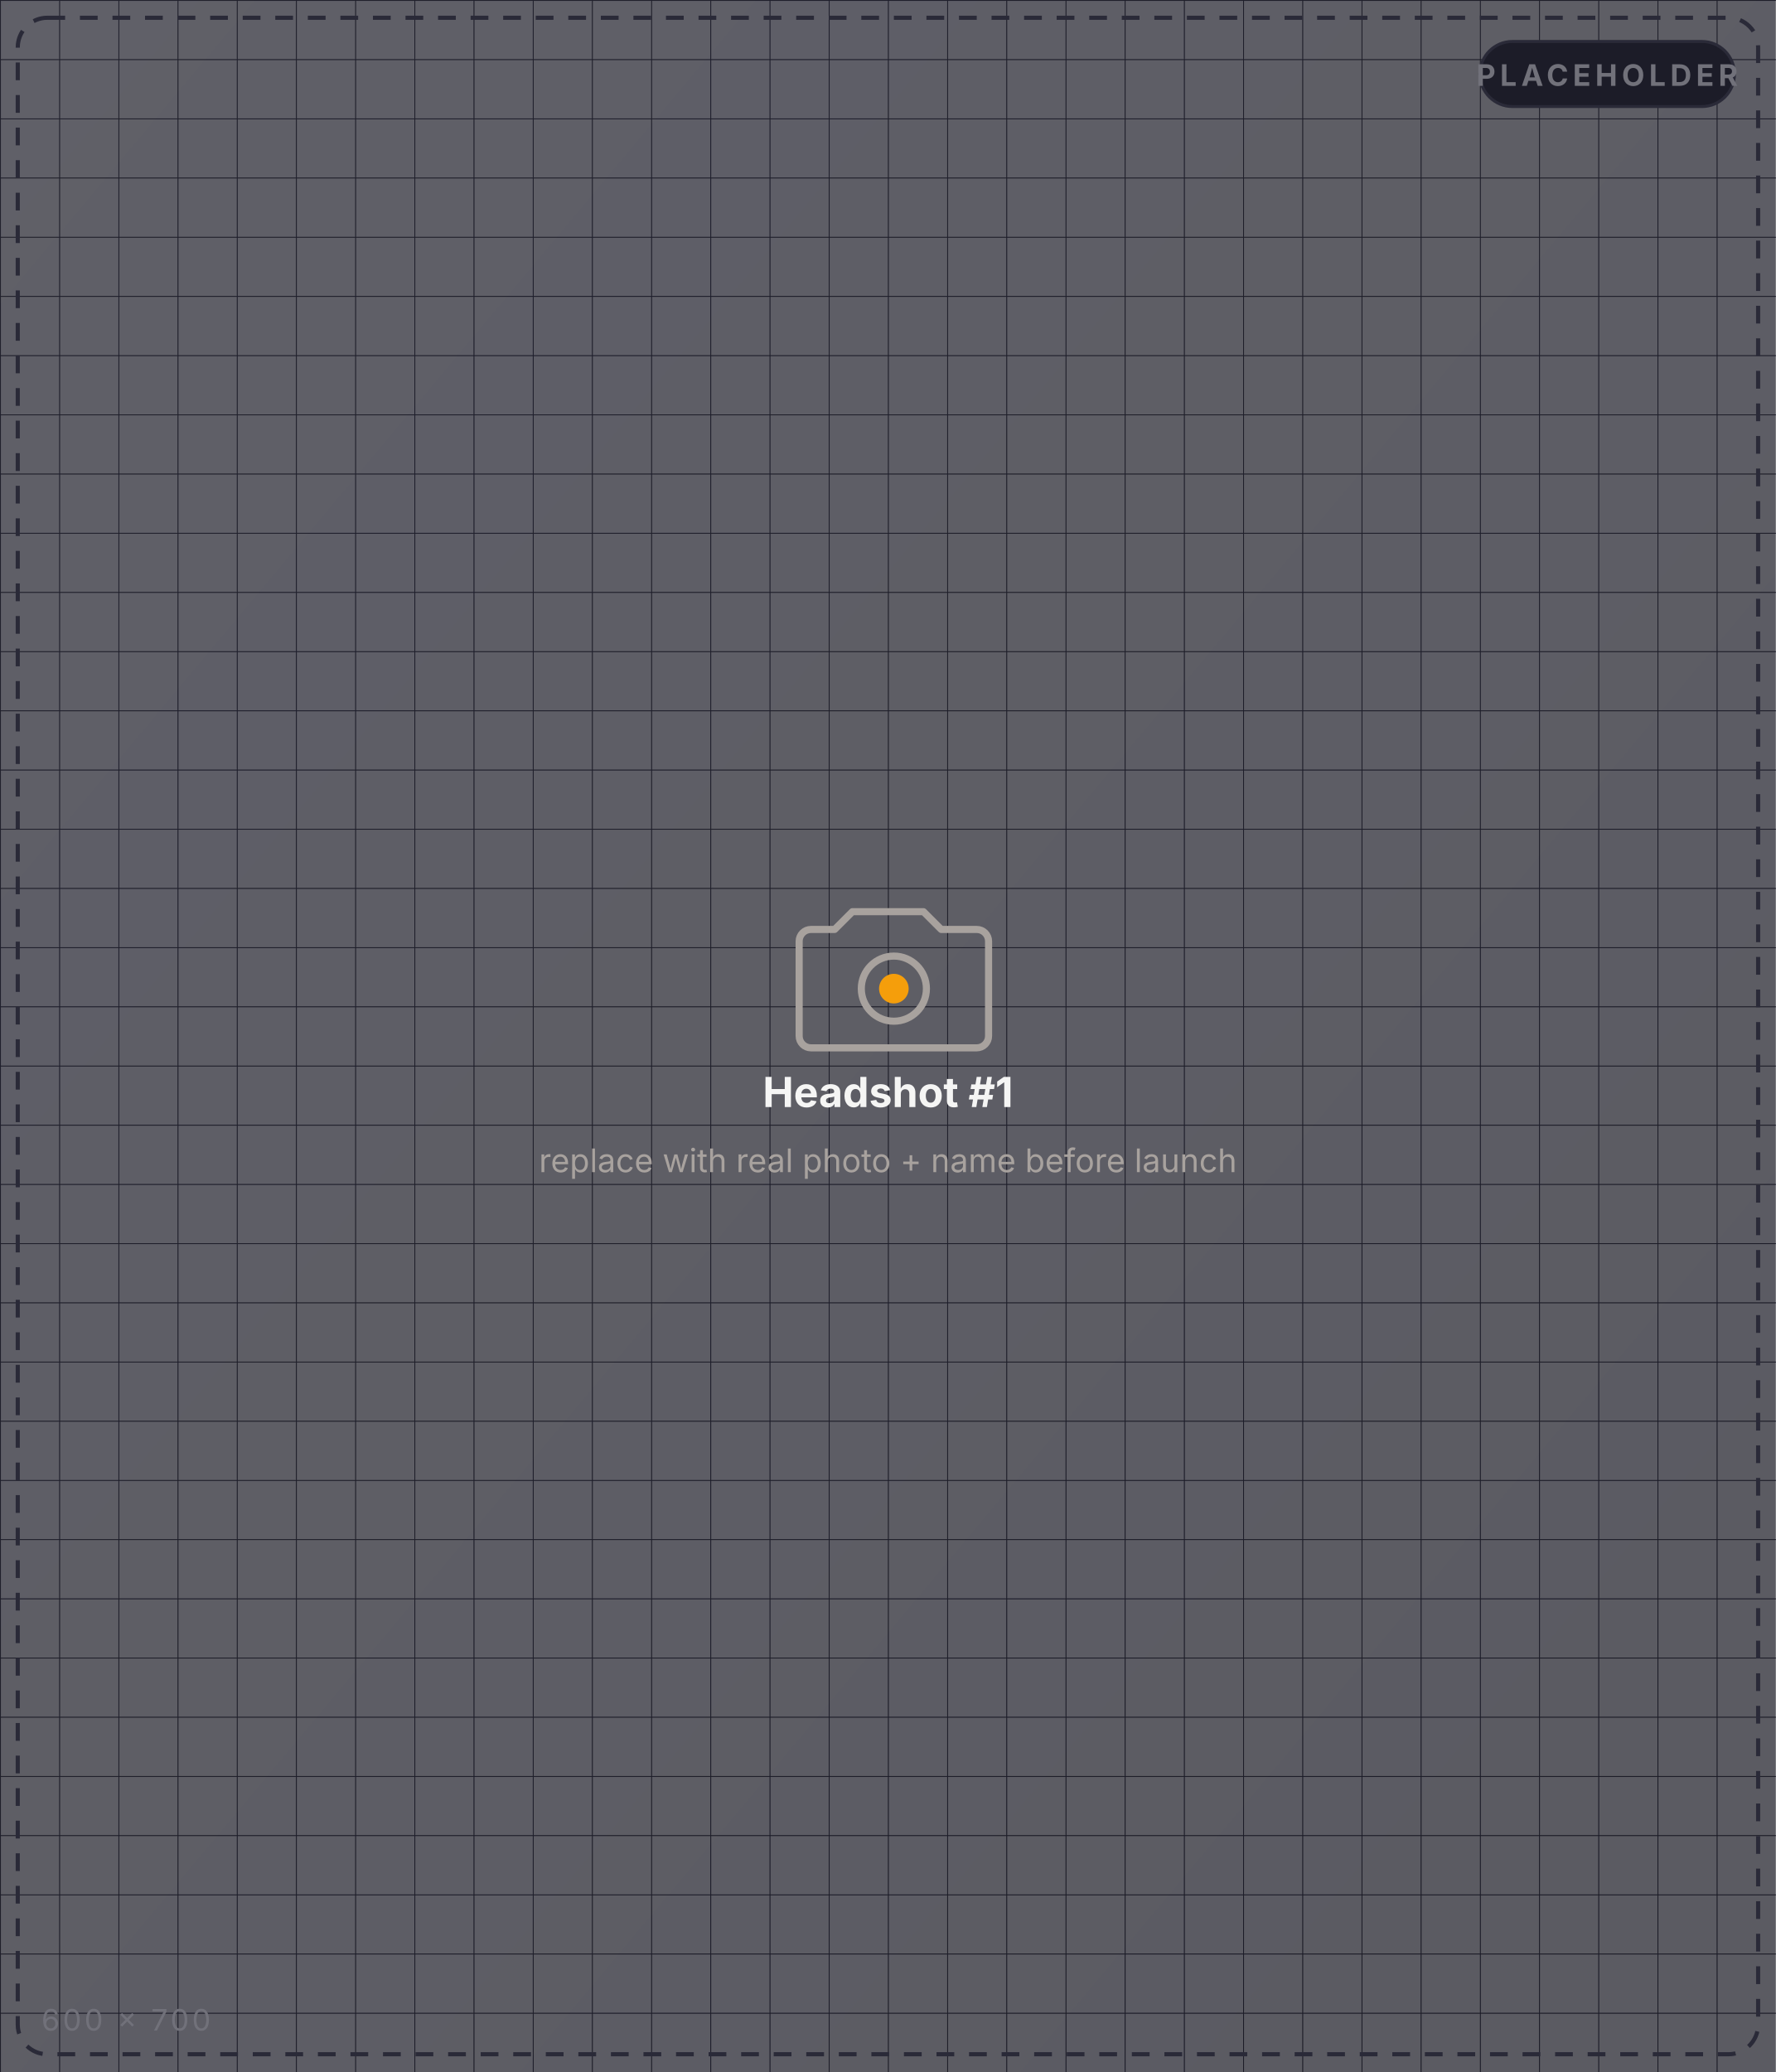
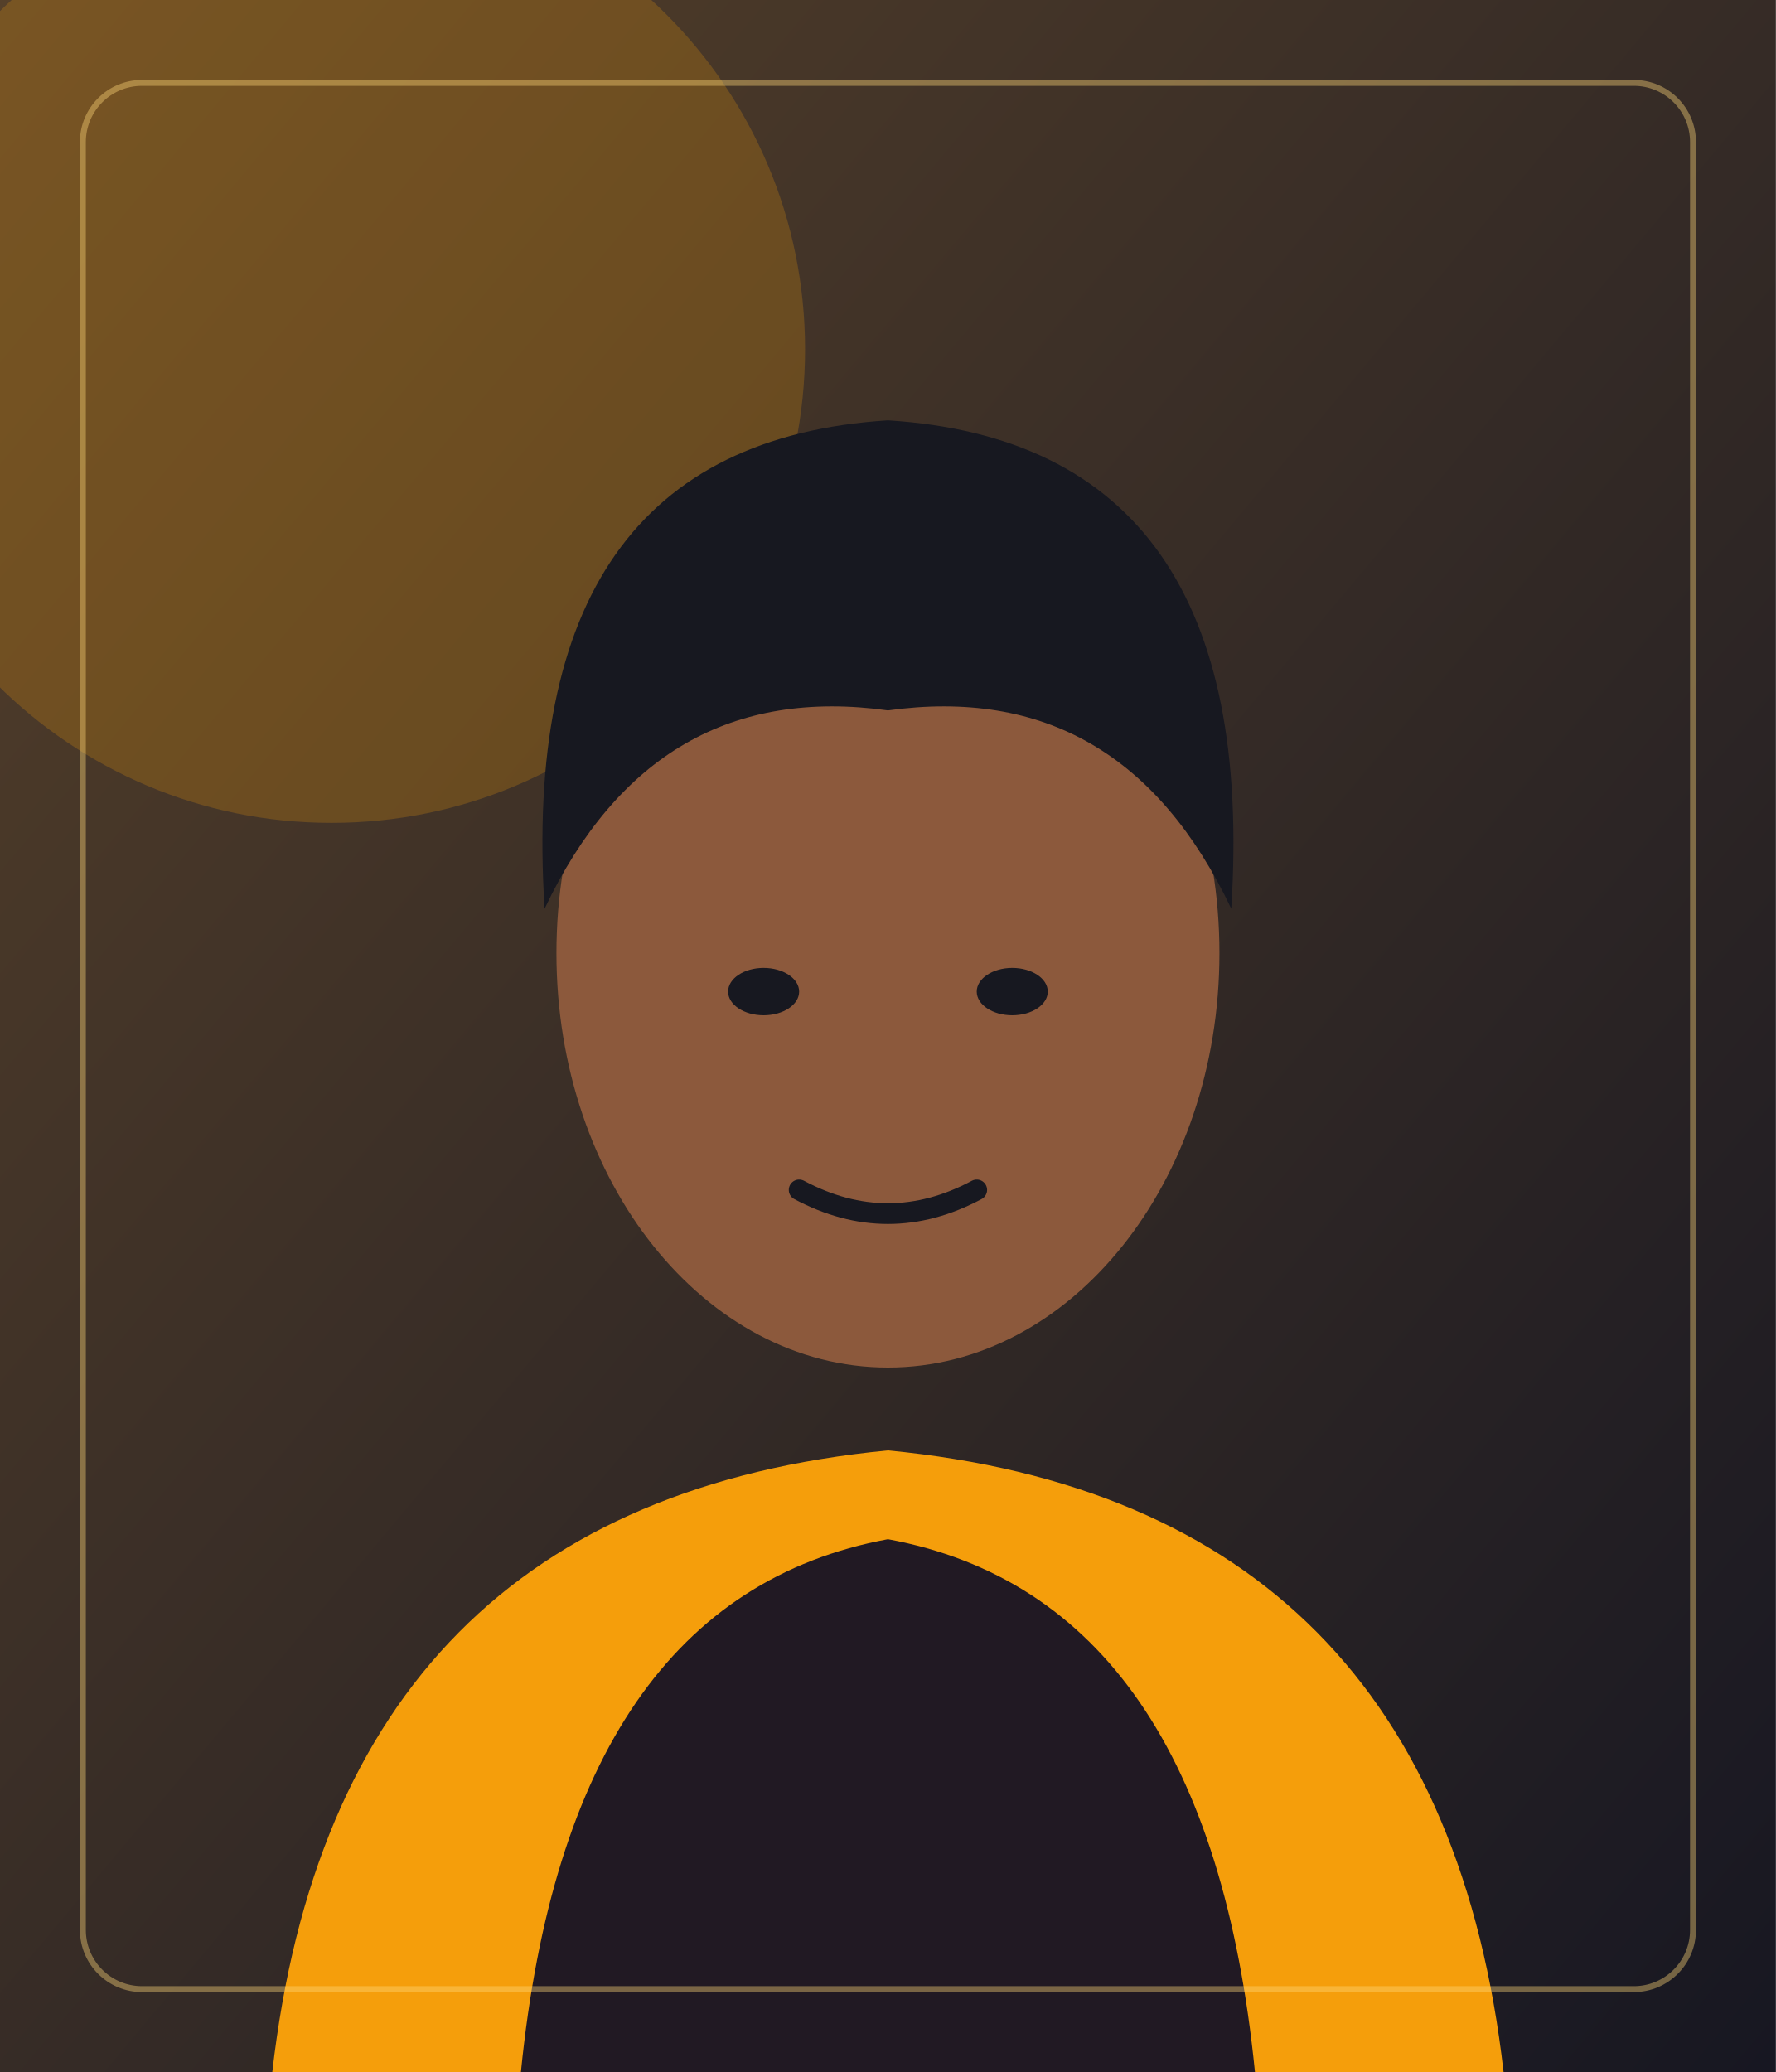
<svg xmlns="http://www.w3.org/2000/svg" viewBox="0 0 600 700" preserveAspectRatio="xMidYMid slice">
  <defs>
-     <linearGradient id="phbg" x1="0" y1="0" x2="1" y2="1">
-       <stop offset="0" stop-color="#1C1C28" />
-       <stop offset="1" stop-color="#15151F" />
+     <linearGradient id="bg" x1="0" y1="0" x2="1" y2="1">
+       <stop stop-color="#55402a" />
+       <stop offset="1" stop-color="#171722" />
    </linearGradient>
-     <pattern id="phgrid" width="20" height="20" patternUnits="userSpaceOnUse">
-       <path d="M 20 0 L 0 0 0 20" fill="none" stroke="#2A2A38" stroke-width="0.6" />
-     </pattern>
  </defs>
-   <rect width="600" height="700" fill="url(#phgrid)" />
-   <rect width="600" height="700" fill="url(#phbg)" opacity="0.7" />
-   <rect x="6" y="6" width="588" height="688" rx="10" fill="none" stroke="#2A2A38" stroke-width="1.4" stroke-dasharray="6 5" />
-   <g transform="translate(270.0, 300.0)" fill="none" stroke="#A8A29E" stroke-width="2.4" stroke-linecap="round" stroke-linejoin="round">
-     <path d="M 12 14 L 18 8 L 42 8 L 48 14 L 60 14 A 4 4 0 0 1 64 18 L 64 50 A 4 4 0 0 1 60 54 L 4 54 A 4 4 0 0 1 0 50 L 0 18 A 4 4 0 0 1 4 14 Z" />
-     <circle cx="32" cy="34" r="11" />
-     <circle cx="32" cy="34" r="5" fill="#F59E0B" stroke="none" />
-   </g>
-   <text x="300.0" y="374.0" text-anchor="middle" font-family="Inter, system-ui, sans-serif" font-size="14" font-weight="700" fill="#F5F5F4">Headshot #1</text>
-   <text x="300.0" y="396.0" text-anchor="middle" font-family="Inter, system-ui, sans-serif" font-size="11" fill="#A8A29E">replace with real photo + name before launch</text>
-   <g transform="translate(500, 14)">
-     <rect x="0" y="0" width="86" height="22" rx="11" fill="#1C1C28" stroke="#2A2A38" />
-     <text x="43" y="15" text-anchor="middle" font-family="Inter, system-ui, sans-serif" font-size="10" font-weight="700" letter-spacing="1.5" fill="#71717A">PLACEHOLDER</text>
-   </g>
-   <text x="14" y="686" font-family="Inter, system-ui, sans-serif" font-size="10" fill="#71717A" letter-spacing="1">600 × 700</text>
+   <rect width="600" height="700" fill="url(#bg)" />
+   <circle cx="112" cy="118" r="160" fill="#f59e0b" opacity=".22" />
+   <path d="M92 700 Q114 508 300 490 Q486 508 508 700Z" fill="#f59e0b" />
+   <path d="M176 700 Q192 540 300 520 Q408 540 424 700Z" fill="#211923" />
+   <ellipse cx="300" cy="322" rx="112" ry="140" fill="#8c593c" />
+   <path d="M184 307 Q174 150 300 142 Q426 150 416 307 Q379 229 300 240 Q221 229 184 307Z" fill="#171820" />
+   <ellipse cx="258" cy="335" rx="12" ry="8" fill="#171820" />
+   <ellipse cx="342" cy="335" rx="12" ry="8" fill="#171820" />
+   <path d="M270 402 Q300 418 330 402" fill="none" stroke="#171820" stroke-width="7" stroke-linecap="round" />
+   <rect x="28" y="28" width="544" height="644" rx="20" fill="none" stroke="#ffd879" stroke-opacity=".4" stroke-width="2" />
</svg>
